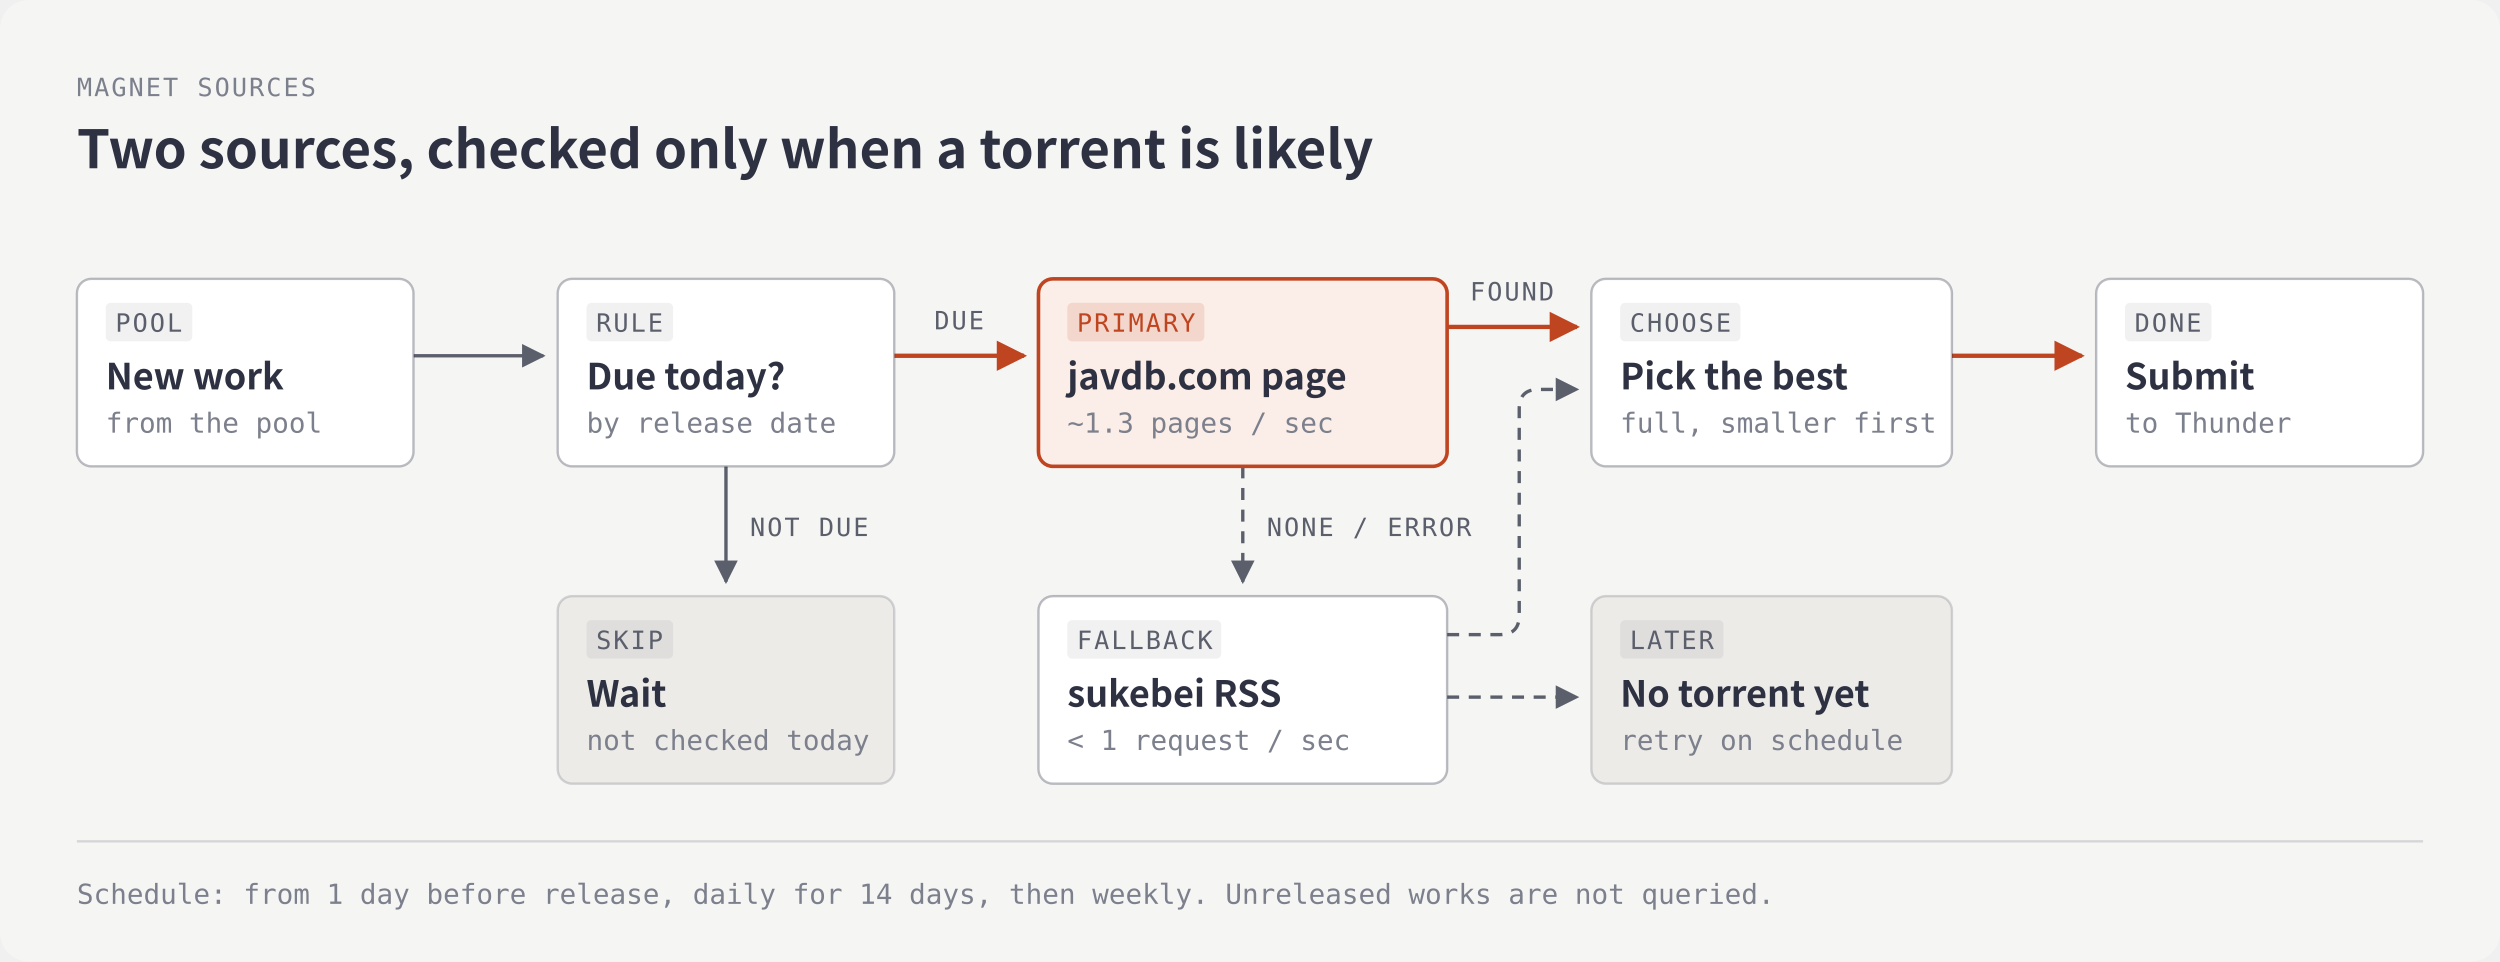
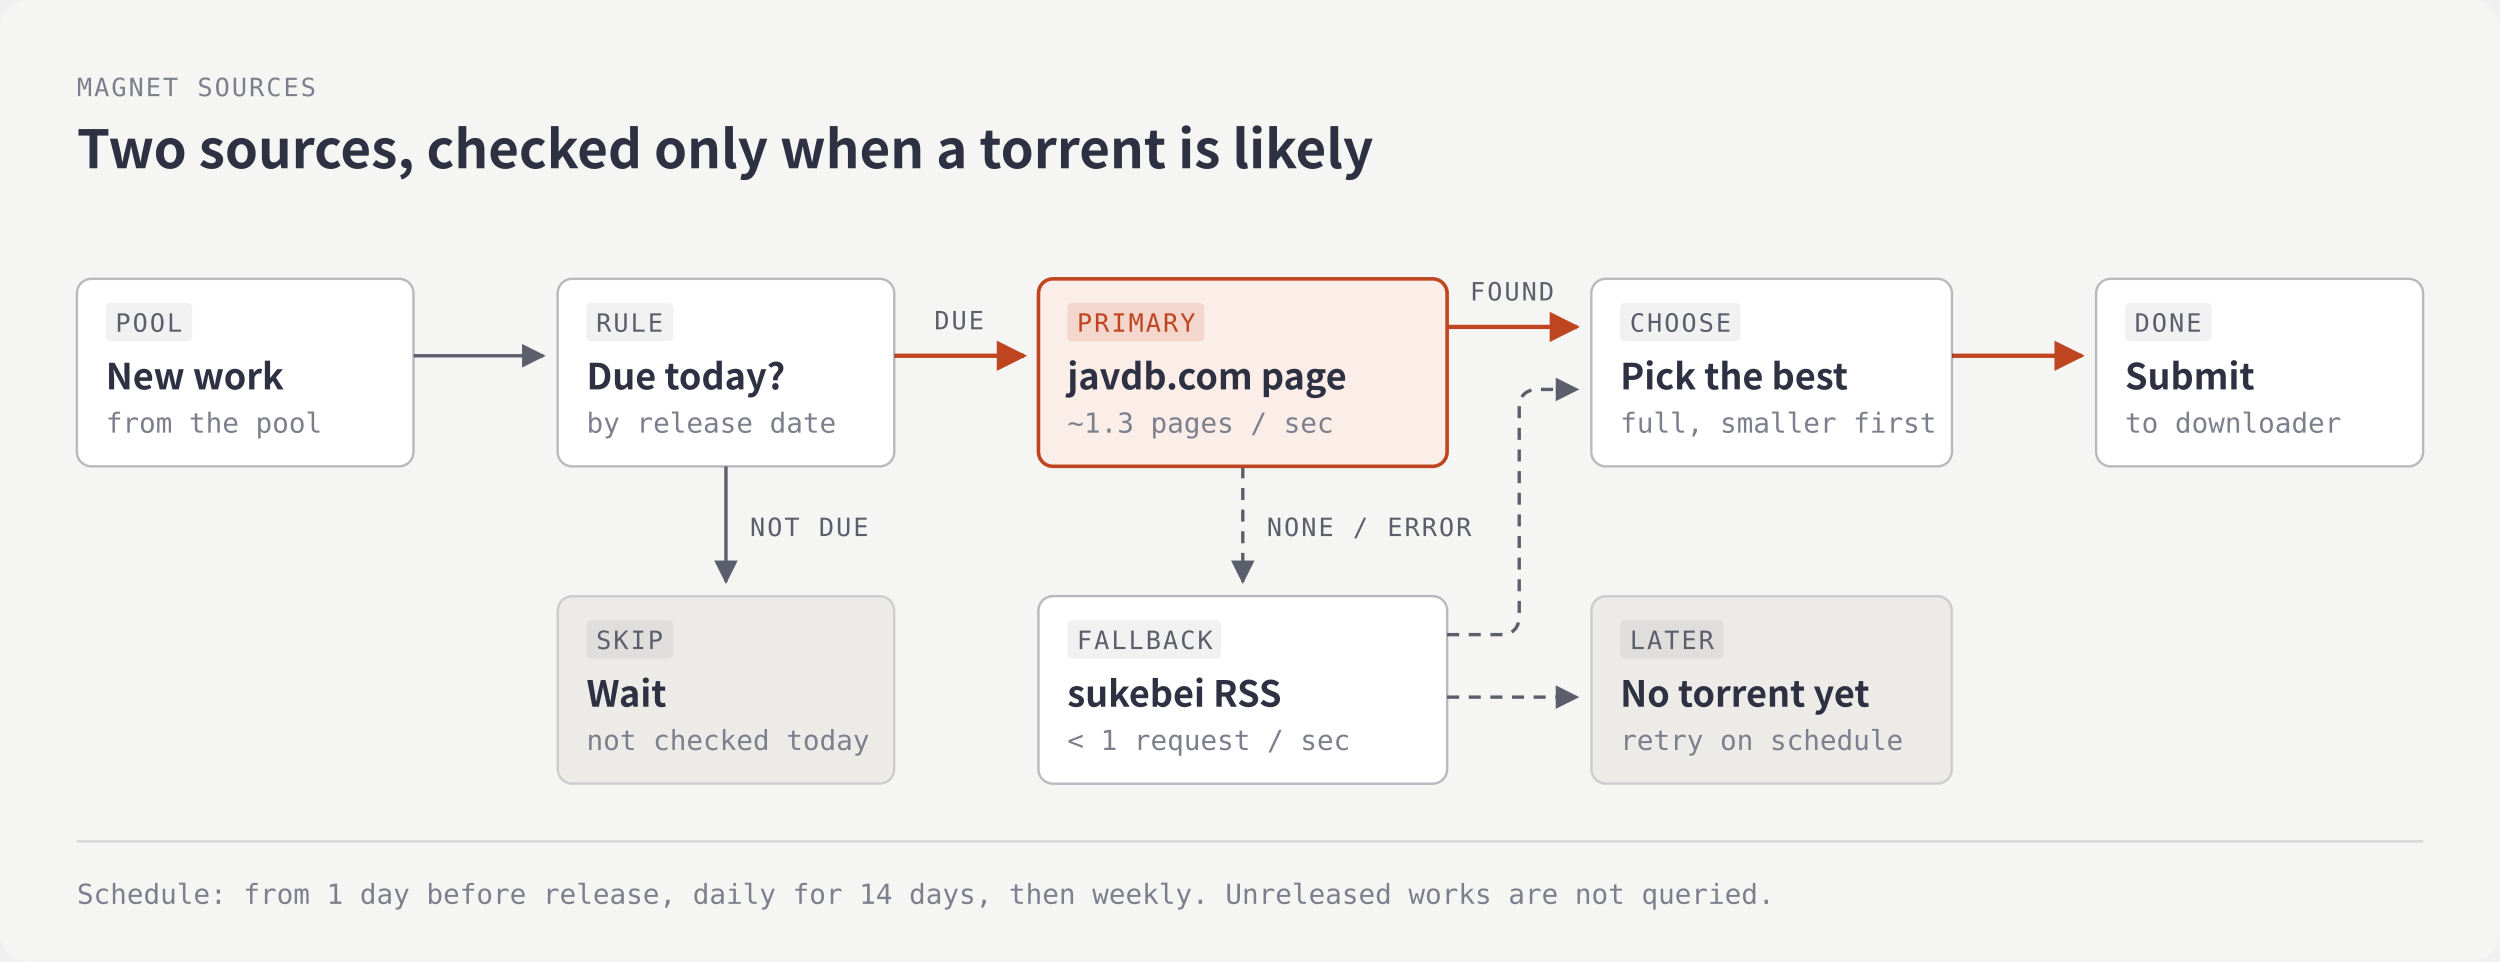
<svg xmlns="http://www.w3.org/2000/svg" viewBox="0 0 1040 400" width="1040" height="400" role="img" aria-labelledby="magnets-title magnets-desc">
  <defs>
    <marker id="magnetsa" viewBox="0 0 10 10" refX="9" refY="5" markerWidth="7" markerHeight="7" orient="auto-start-reverse">
      <path d="M0 0 L10 5 L0 10 z" class="muted" />
    </marker>
    <marker id="magnetsb" viewBox="0 0 10 10" refX="9" refY="5" markerWidth="7" markerHeight="7" orient="auto-start-reverse">
      <path d="M0 0 L10 5 L0 10 z" class="acc" />
    </marker>
  </defs>
  <style>
  .bg{fill:#f5f5f4}.card{fill:#ffffff}.box{fill:#ffffff;stroke:#2d3142;stroke-opacity:.32}
  .focal{fill:#fbeee8;stroke:#bf4520;stroke-width:1.5}.dim{fill:#ecebe8;stroke:#2d3142;stroke-opacity:.18}
  .ink{fill:#2d3142}.muted{fill:#5b5f6b}.soft{fill:#7c808c}.acc{fill:#bf4520}
  .line{stroke:#5b5f6b;stroke-width:1.4;fill:none}.aline{stroke:#bf4520;stroke-width:1.8;fill:none}
  .dash{stroke-dasharray:5 4}.rule{stroke:#2d3142;stroke-opacity:.16;fill:none}
  .tag{fill:#2d3142;fill-opacity:.07}.tagacc{fill:#bf4520;fill-opacity:.14}.mask{fill:#f5f5f4}
  .cover{fill:#dcdad5}.cover2{fill:#c9c6bf}.ok{fill:#2f7d4f}
  text{font-family:-apple-system,BlinkMacSystemFont,"Segoe UI","PingFang SC","Hiragino Sans","Noto Sans CJK SC",Helvetica,Arial,sans-serif}
  .mono{font-family:ui-monospace,SFMono-Regular,Menlo,Consolas,monospace}
  .t{font-size:22px;font-weight:600}.n{font-size:15px;font-weight:600}.s{font-size:11.5px}.e{font-size:10.5px;letter-spacing:.08em}
  @media (prefers-color-scheme:dark){
    .bg,.mask{fill:#1d1f24}.card{fill:#262930}.box{fill:#262930;stroke:#e9e7e2;stroke-opacity:.30}
    .focal{fill:#3a2620;stroke:#ea7a52}.dim{fill:#2c2f36;stroke:#e9e7e2;stroke-opacity:.16}
    .ink{fill:#f2f0ea}.muted{fill:#b9bcc5}.soft{fill:#9599a5}.acc{fill:#ea7a52}
    .line{stroke:#b9bcc5}.aline{stroke:#ea7a52}.rule{stroke:#e9e7e2}.tag{fill:#e9e7e2}.tagacc{fill:#ea7a52}
    .cover{fill:#3a3d45}.cover2{fill:#464a53}.ok{fill:#5fbf85}
  }
</style>
  <rect class="bg" width="1040" height="400" rx="12" />
  <text class="mono e soft" x="32" y="40">MAGNET SOURCES</text>
  <text class="t ink" x="32" y="70">Two sources, checked only when a torrent is likely</text>
  <path class="line" d="M172 148 H226" marker-end="url(#magnetsa)" />
  <path class="aline" d="M372 148 H426" marker-end="url(#magnetsb)" />
  <path class="aline" d="M602 136 H656" marker-end="url(#magnetsb)" />
  <path class="aline" d="M812 148 H866" marker-end="url(#magnetsb)" />
  <path class="line" d="M302 194 V242" marker-end="url(#magnetsa)" />
  <path class="line dash" d="M517 194 V242" marker-end="url(#magnetsa)" />
  <path class="line dash" d="M602 264 H624 Q632 264 632 256 V170 Q632 162 640 162 H656" marker-end="url(#magnetsa)" />
  <path class="line dash" d="M602 290 H656" marker-end="url(#magnetsa)" />
  <rect class="mask" x="383.5" y="125" width="31" height="16" />
  <text class="mono e muted" x="399" y="137" text-anchor="middle">DUE</text>
  <rect class="mask" x="606.5" y="113" width="45" height="16" />
  <text class="mono e muted" x="629" y="125" text-anchor="middle">FOUND</text>
  <rect class="mask" x="307" y="211" width="59" height="16" />
  <text class="mono e muted" x="312" y="223" text-anchor="start">NOT DUE</text>
  <rect class="mask" x="522" y="211" width="94" height="16" />
  <text class="mono e muted" x="527" y="223" text-anchor="start">NONE / ERROR</text>
  <rect class="box" x="32" y="116" width="140" height="78" rx="6" />
  <rect class="tag" x="44" y="126" width="36" height="16" rx="2" />
  <text class="mono e muted" x="48" y="138">POOL</text>
  <text class="n ink" x="44" y="162">New work</text>
  <text class="mono s soft" x="44" y="180">from the pool</text>
  <rect class="box" x="232" y="116" width="140" height="78" rx="6" />
  <rect class="tag" x="244" y="126" width="36" height="16" rx="2" />
  <text class="mono e muted" x="248" y="138">RULE</text>
  <text class="n ink" x="244" y="162">Due today?</text>
  <text class="mono s soft" x="244" y="180">by release date</text>
  <rect class="focal" x="432" y="116" width="170" height="78" rx="6" />
  <rect class="tagacc" x="444" y="126" width="57" height="16" rx="2" />
  <text class="mono e acc" x="448" y="138">PRIMARY</text>
  <text class="n ink" x="444" y="162">javdb.com page</text>
  <text class="mono s soft" x="444" y="180">~1.3 pages / sec</text>
  <rect class="box" x="662" y="116" width="150" height="78" rx="6" />
  <rect class="tag" x="674" y="126" width="50" height="16" rx="2" />
  <text class="mono e muted" x="678" y="138">CHOOSE</text>
  <text class="n ink" x="674" y="162">Pick the best</text>
  <text class="mono s soft" x="674" y="180">full, smaller first</text>
  <rect class="box" x="872" y="116" width="136" height="78" rx="6" />
  <rect class="tag" x="884" y="126" width="36" height="16" rx="2" />
  <text class="mono e muted" x="888" y="138">DONE</text>
  <text class="n ink" x="884" y="162">Submit</text>
-   <text class="mono s soft" x="884" y="180">to Thunder</text>
+   <text class="mono s soft" x="884" y="180">to downloader</text>
  <rect class="dim" x="232" y="248" width="140" height="78" rx="6" />
  <rect class="tag" x="244" y="258" width="36" height="16" rx="2" />
  <text class="mono e muted" x="248" y="270">SKIP</text>
  <text class="n ink" x="244" y="294">Wait</text>
  <text class="mono s soft" x="244" y="312">not checked today</text>
  <rect class="box" x="432" y="248" width="170" height="78" rx="6" />
  <rect class="tag" x="444" y="258" width="64" height="16" rx="2" />
  <text class="mono e muted" x="448" y="270">FALLBACK</text>
  <text class="n ink" x="444" y="294">sukebei RSS</text>
  <text class="mono s soft" x="444" y="312">&lt; 1 request / sec</text>
  <rect class="dim" x="662" y="248" width="150" height="78" rx="6" />
  <rect class="tag" x="674" y="258" width="43" height="16" rx="2" />
  <text class="mono e muted" x="678" y="270">LATER</text>
  <text class="n ink" x="674" y="294">No torrent yet</text>
  <text class="mono s soft" x="674" y="312">retry on schedule</text>
  <line class="rule" x1="32" y1="350" x2="1008" y2="350" />
  <text class="mono s soft" x="32" y="376">Schedule: from 1 day before release, daily for 14 days, then weekly. Unreleased works are not queried.</text>
</svg>
